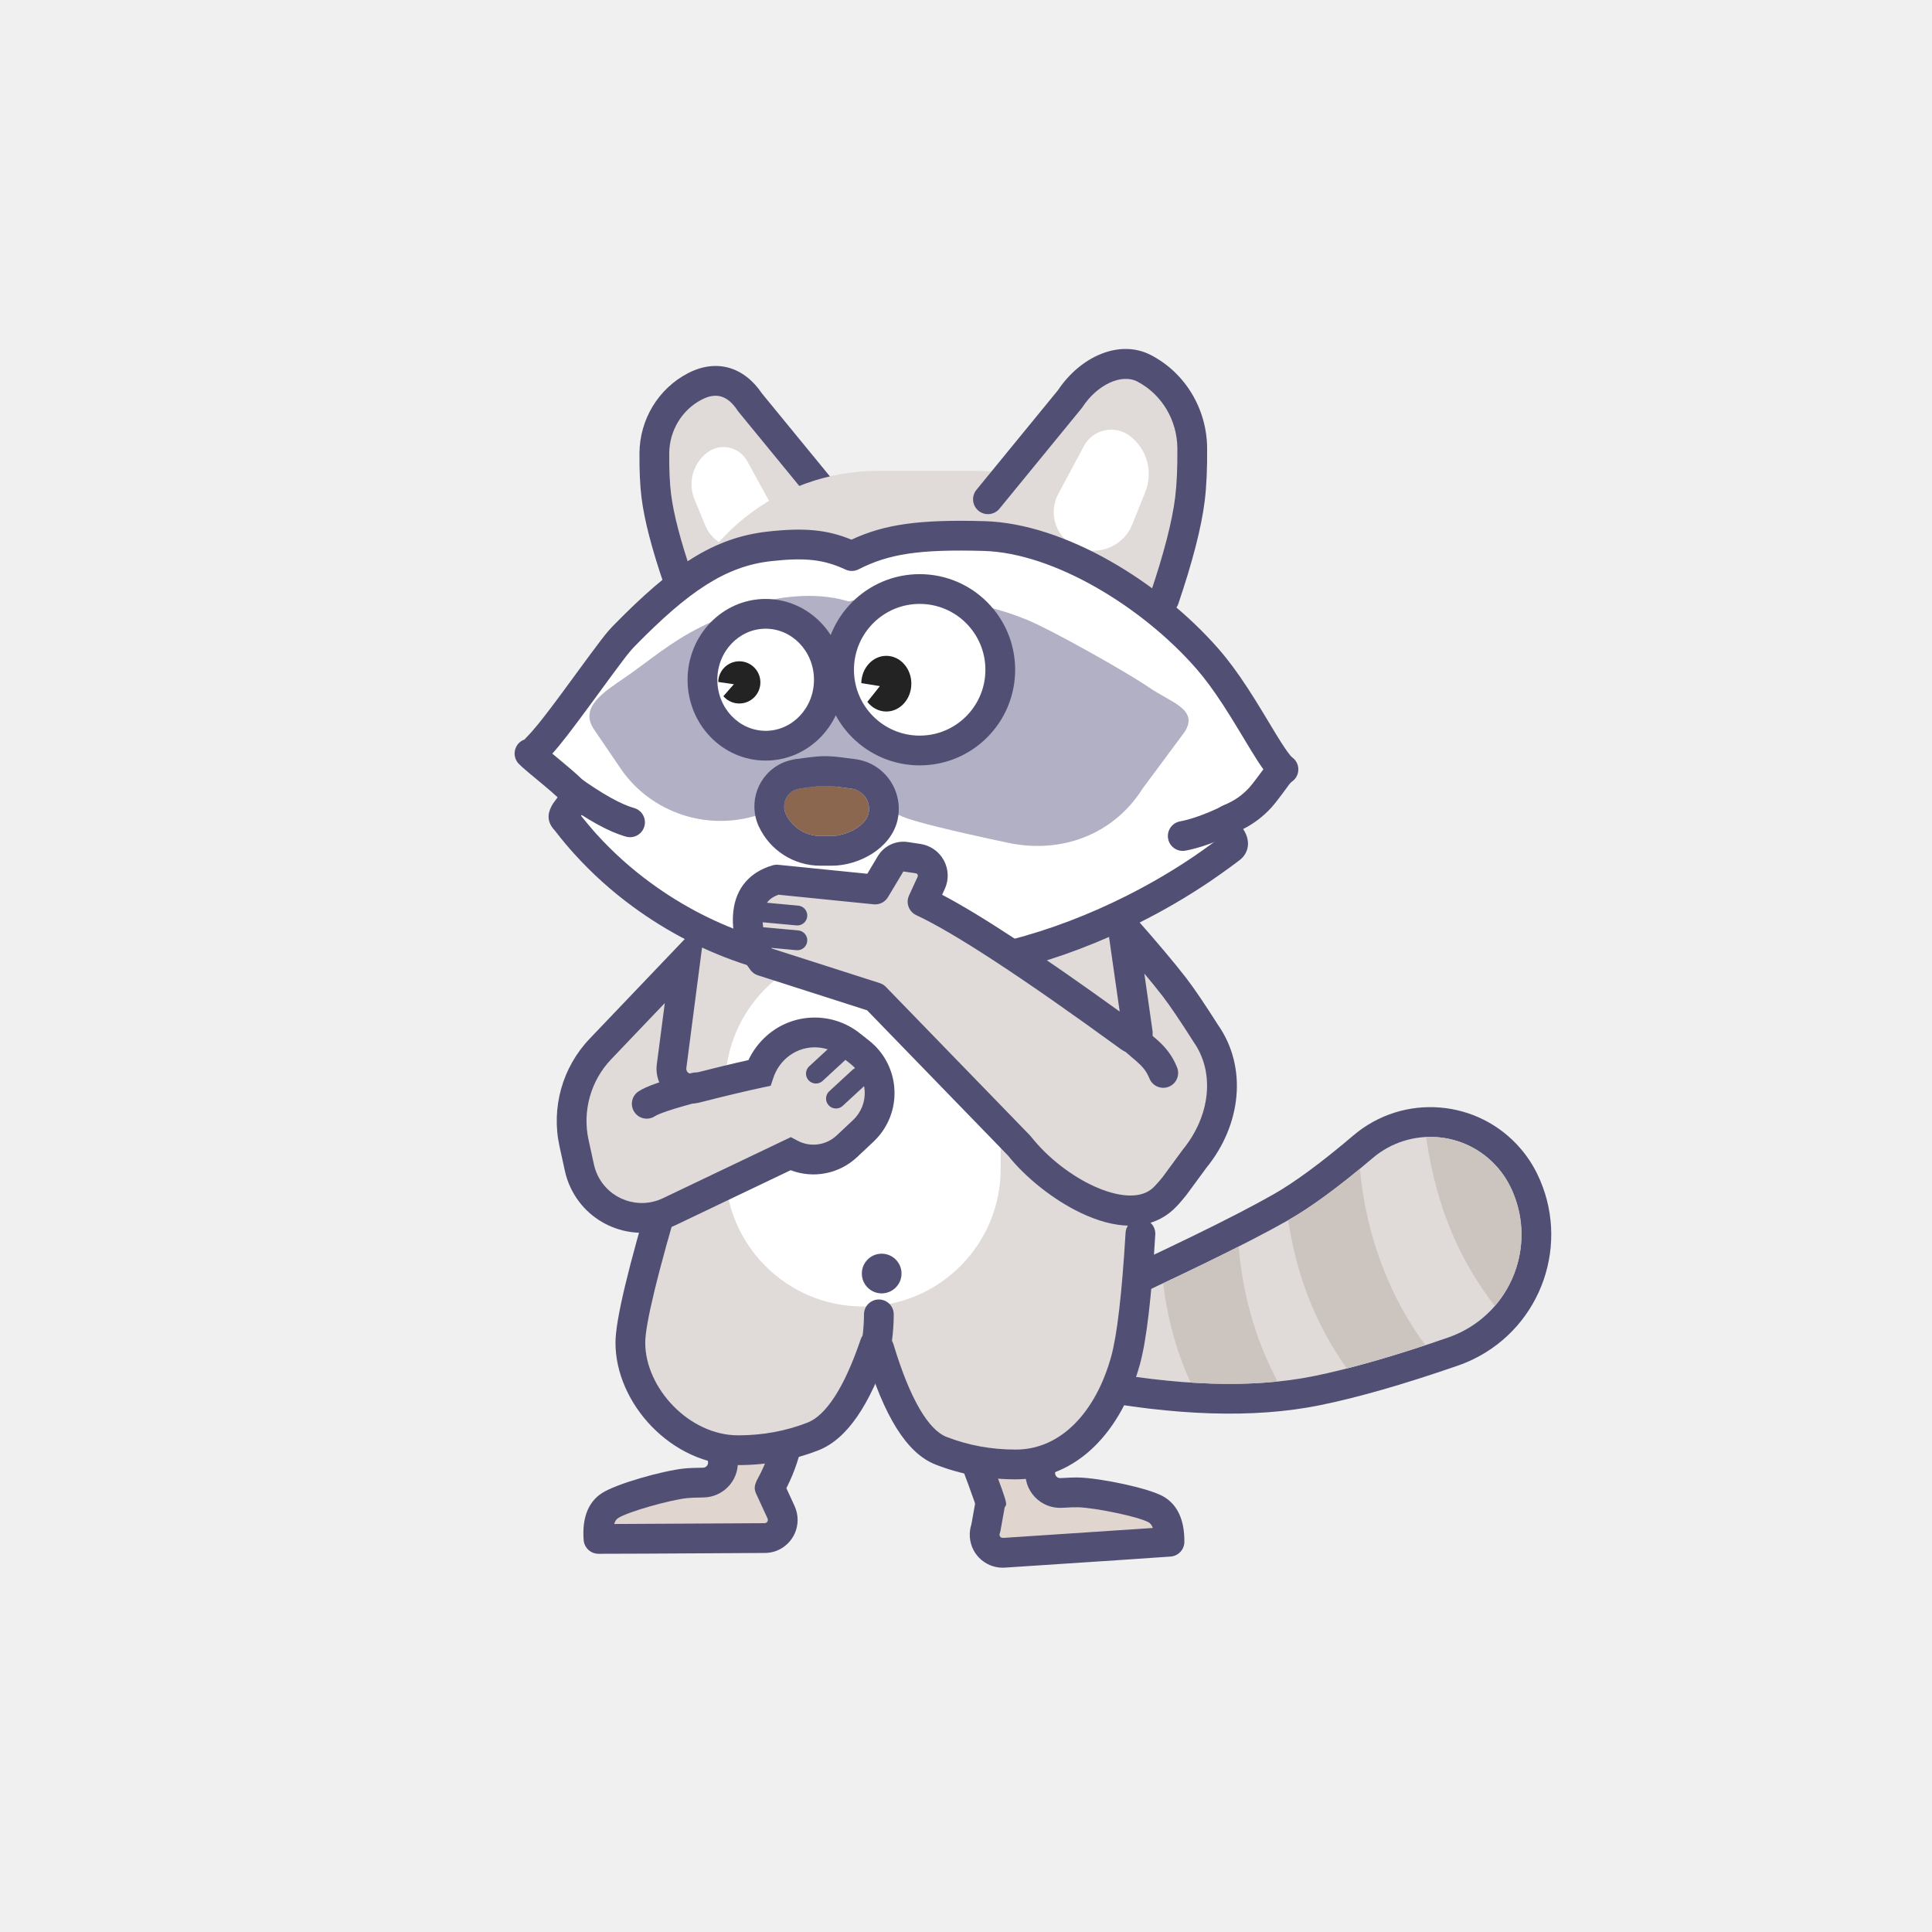
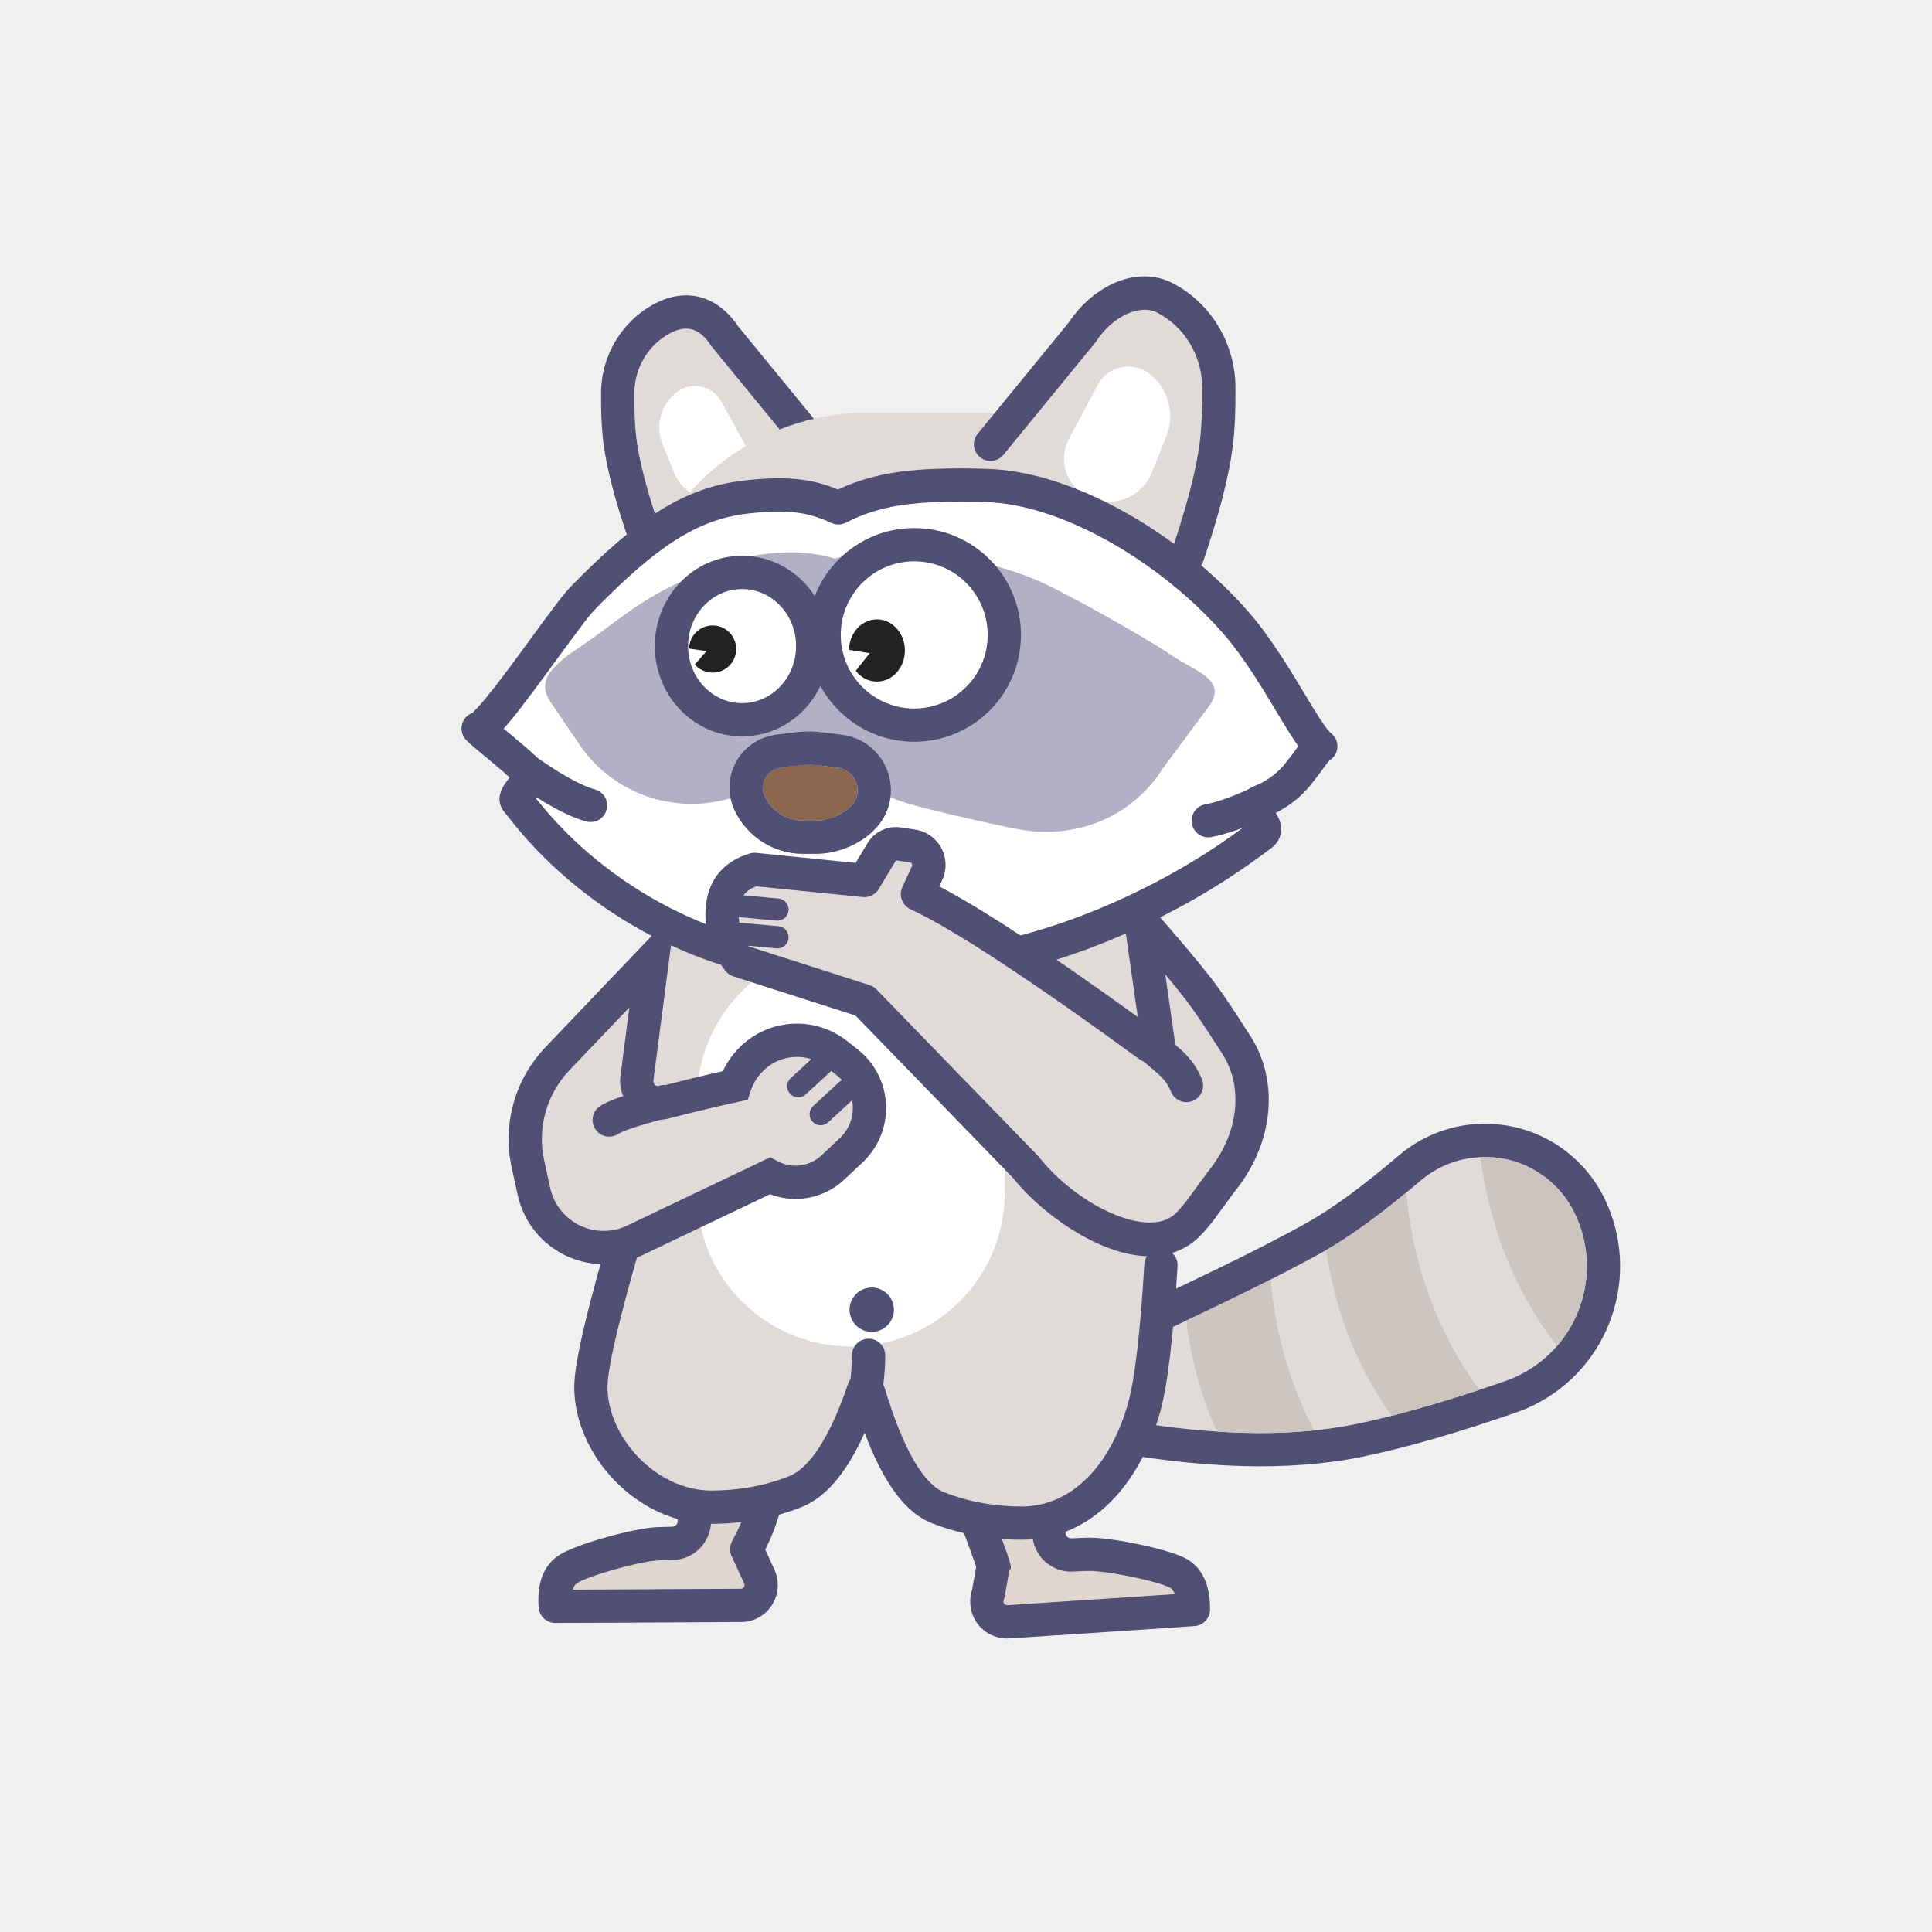
- <svg xmlns="http://www.w3.org/2000/svg" width="800px" height="800px" viewBox="25.6 25.6 972.8 972.8" class="icon" version="1.1">
+ <svg xmlns="http://www.w3.org/2000/svg" width="800px" height="800px" viewBox="76.8 76.8 870.4 870.4" class="icon" version="1.1">
  <path d="M567.806 691.807c50.381-22.828 85.866-40.106 106.454-51.824 11.631-6.626 25.79-17.033 42.481-31.239 18.872-16.059 47.189-13.779 63.246 5.095a44.561 44.561 0 0 1 6.166 9.423c13.255 27.203 1.946 59.999-25.258 73.253-1.973 0.962-4.001 1.803-6.072 2.523-26.602 9.209-49.179 15.695-67.739 19.456-30.76 6.236-68.745 5.02-113.964-3.656l-5.315-23.028z" fill="#E0DBD8" />
  <path d="M567.806 691.807l5.317 23.033c45.216 8.674 83.199 9.893 113.961 3.656 18.557-3.761 41.135-10.247 67.739-19.456a54.539 54.539 0 0 0 6.069-2.523c27.208-13.255 38.512-46.05 25.26-73.253a44.626 44.626 0 0 0-6.169-9.423c-16.059-18.874-44.374-21.154-63.243-5.095-16.691 14.204-30.85 24.611-42.484 31.237-20.582 11.719-56.07 28.997-106.451 51.824z m-6.184-13.652c49.991-22.648 85.142-39.761 105.222-51.2 10.7-6.089 24.151-15.979 40.186-29.621 25.175-21.424 62.951-18.382 84.373 6.793a59.979 59.979 0 0 1 8.224 12.573c16.879 34.641 2.478 76.41-32.169 93.291a70.137 70.137 0 0 1-7.732 3.207c-27.183 9.416-50.378 16.077-69.667 19.985-32.888 6.668-72.771 5.385-119.761-3.626l-9.583-1.838-10.27-44.499 11.177-5.065z" fill="#524F75" />
  <path d="M743.669 598.096c13.404-0.634 26.949 4.728 36.315 15.742a44.659 44.659 0 0 1 6.169 9.423c9.915 20.35 6.084 43.837-7.867 59.924a164.924 164.924 0 0 1-20.365-33.974c-6.821-15.318-11.571-32.356-14.251-51.115zM611.278 671.746c14.558-6.866 27.223-13.03 38.013-18.487a180.274 180.274 0 0 0 5.565 32.206c3.397 12.683 8.077 24.606 14.036 35.765-13.437 1.374-28.033 1.548-43.795 0.517a163.453 163.453 0 0 1-9.126-25.418 175.221 175.221 0 0 1-4.69-24.583zM674.237 639.995l0.025-0.015c10.113-5.759 22.136-14.381 36.07-25.865 1.558 17.136 5.345 33.537 11.359 49.202 5.545 14.443 12.748 27.65 21.609 39.621-14.488 4.795-27.673 8.699-39.546 11.721-8.137-11.481-14.671-23.637-19.598-36.474-4.533-11.813-7.842-24.544-9.918-38.188z" fill="#CBC4BF" />
  <path d="M383.525 477.034h204.578l12.368 96.893v53.65c0 20.542-1.848 45.69-5.547 75.451-44.427 11.306-73.381 16.958-86.863 16.958H452.373c-15.537 0-50.833-7.051-105.887-21.152 8.984-29.019 13.477-52.773 13.477-71.258 0.067-23.564 0.762-42.686 2.083-57.634 2.785-31.487 9.943-62.459 21.479-92.909z" fill="#E0DBD8" />
  <path d="M389.455 760.095l-5.185-26.11a2.158 2.158 0 0 1 2.19-2.58l21.531-0.16c1.049 0.03 17.393-1.074 16.554 2.288-1.354 26.557-11.546 40.735-11.319 41.225l5.637 12.243c0.577 1.256 0.872 2.617 0.859 3.989-0.045 5.14-4.281 9.199-9.466 9.061-50.039 0.31-77.807 0.45-83.306 0.42-0.622-8.247 1.309-13.831 5.787-16.754 6.716-4.386 29.731-10.37 38.143-11.249 1.891-0.2 4.815-0.317 8.774-0.357a10.078 10.078 0 0 0 9.8-12.016z" fill="#E1D6CF" />
  <path d="M386.26 738.898h0.18-0.18z m10.542 19.736a17.483 17.483 0 0 1 0.335 3.244c0.095 9.696-7.705 17.628-17.41 17.725-3.741 0.037-6.464 0.15-8.07 0.317-8.744 0.912-29.953 6.891-34.826 10.07-0.867 0.564-1.548 1.519-1.983 2.977 12.325-0.04 37.513-0.175 75.604-0.41 1.009 0.025 1.768-0.699 1.776-1.633a1.848 1.848 0 0 0-0.175-0.789l-5.637-12.243c-1.119-2.43-0.912-3.796-0.262-5.677 0.132-0.387 0.267-0.699 0.43-1.034 0.147-0.305 0.287-0.574 0.559-1.079a72.961 72.961 0 0 0 5.462-12.5c1.913-5.749 3.307-12.056 4.031-18.974a91.471 91.471 0 0 0-5.42 0.01c-0.699 0.022-2.802 0.1-3.097 0.105l-15.243 0.112 3.926 19.778z m11.384-34.878l-0.18-0.002h-0.017 0.197z m8.167-0.13c2.965 0.07 5.442 0.292 7.5 0.767 1.718 0.395 3.197 0.959 4.566 1.941 2.5 1.798 4.019 4.733 3.584 8.017-0.562 10.31-2.395 19.616-5.177 27.978a87.617 87.617 0 0 1-4.893 11.846l-0.38 0.749 4.116 8.946c1.039 2.255 1.566 4.708 1.546 7.183-0.08 9.346-7.797 16.734-16.911 16.491-50.106 0.307-77.851 0.45-83.396 0.417a7.493 7.493 0 0 1-7.43-6.928c-0.807-10.707 2.036-18.939 9.161-23.589 7.215-4.71 30.56-11.289 41.462-12.428 2.178-0.23 5.302-0.357 9.473-0.4a2.587 2.587 0 0 0 2.53-3.06l-5.185-26.11a9.648 9.648 0 0 1 9.566-11.534l21.319-0.155c-1.026-0.01 5.739-0.2 8.549-0.132z" fill="#524F75" />
  <path d="M466.037 702.479c-8.919 26.324-19.294 41.797-31.12 46.41-11.826 4.615-24.379 6.918-37.653 6.918-31.344 0-54.272-29.933-54.272-54.125 0-10.265 6.326-36.582 18.981-78.95" fill="#E0DBD8" />
  <path d="M458.942 700.074c-8.272 24.414-17.545 38.245-26.746 41.834-10.949 4.271-22.575 6.409-34.928 6.409-24.773 0-46.779-23.962-46.779-46.634 0-9.221 6.264-35.278 18.667-76.807a7.493 7.493 0 1 0-14.358-4.286c-12.905 43.208-19.294 69.782-19.294 81.096 0 30.678 28.415 61.62 61.765 61.62 14.196 0 27.67-2.478 40.376-7.435 14.453-5.637 25.927-22.745 35.493-50.988a7.493 7.493 0 0 0-14.194-4.808z" fill="#524F75" />
  <path d="M549.468 766.084l3.399-26.517a2.148 2.148 0 0 0-2.355-2.42l-23.977 1.386c-1.044 0.1-17.773 0.072-17.905 1.111 10.622 27.98 15.837 42.221 15.647 42.728l-2.265 12.633a9.406 9.406 0 0 0-0.584 4.044 9.106 9.106 0 0 0 10.043 8.374c49.866-3.272 77.537-5.12 83.011-5.545 0.057-8.279-2.24-13.722-6.903-16.322-6.988-3.901-30.32-8.232-38.76-8.507-1.908-0.06-4.85 0.03-8.826 0.275a9.988 9.988 0 0 1-10.525-11.242z" fill="#E1D6CF" />
  <path d="M516.298 781.841c-0.604-1.778-1.556-4.433-2.84-7.947-2.597-7.088-6.549-17.62-11.848-31.584a7.498 7.498 0 0 1-0.425-3.609 7.473 7.473 0 0 1 2.63-4.845c0.674-0.569 1.331-0.954 2.018-1.254 0.682-0.3 1.319-0.48 2.023-0.627a24.718 24.718 0 0 1 2.805-0.38c1.648-0.152 3.771-0.257 6.359-0.337l0.749-0.025c2.622-0.075 8.16-0.16 8.017-0.15l24.179-1.404a9.641 9.641 0 0 1 10.317 10.849l-3.397 26.514a2.498 2.498 0 0 0 2.632 2.81c4.191-0.26 7.335-0.357 9.531-0.285 10.939 0.36 34.651 5.26 42.166 9.453 7.428 4.143 10.819 12.163 10.745 22.918a7.493 7.493 0 0 1-6.916 7.418c-5.525 0.43-33.168 2.273-82.857 5.532-9.326 0.917-17.533-5.927-18.25-15.26a16.824 16.824 0 0 1 0.784-6.519l1.863-10.397a28.844 28.844 0 0 0-0.287-0.874z m34.933-37.231l-0.217 0.015c0.075-0.002 0.15-0.01 0.217-0.015z m-24.276 1.409c-1.246 0.045-5.587 0.12-7.842 0.17 15.068 39.691 13.637 36.072 12.368 38.38l-2.11 11.764c-0.08 0.455-0.205 0.899-0.365 1.331a1.873 1.873 0 0 0-0.122 0.819c0.07 0.932 0.854 1.586 2.083 1.469 37.806-2.48 62.871-4.146 75.127-4.985-0.529-1.444-1.274-2.355-2.173-2.862-5.065-2.825-26.592-7.273-35.358-7.56-1.618-0.052-4.358 0.032-8.117 0.265a17.485 17.485 0 0 1-18.422-19.673l2.582-20.138-17.653 1.022z" fill="#524F75" />
  <path d="M468.303 704.627c8.919 29.681 19.294 46.827 31.12 51.442 11.826 4.615 24.376 6.918 37.653 6.918 31.344 0 48.752-28.834 55.254-52.359 3.134-11.329 5.637-32.643 7.505-63.933" fill="#E0DBD8" />
  <path d="M475.478 702.471c8.302 27.628 17.668 43.105 26.669 46.617 10.949 4.271 22.578 6.406 34.928 6.406 23.06 0 40.441-19.424 48.031-46.867 2.952-10.672 5.41-31.594 7.248-62.382a7.493 7.493 0 0 1 14.958 0.894c-1.898 31.794-4.446 53.493-7.762 65.484-9.181 33.193-31.249 57.856-62.476 57.856-14.196 0-27.67-2.475-40.376-7.433-14.653-5.719-26.037-24.531-35.573-56.265a7.493 7.493 0 0 1 14.353-4.311z" fill="#524F75" />
  <path d="M460.101 503.061c38.305 0 69.36 31.055 69.36 69.36v41.659c0 38.308-31.055 69.36-69.36 69.36-38.305 0-69.36-31.052-69.36-69.36v-41.659c0-38.308 31.055-69.36 69.36-69.36z" fill="#FFFFFF" />
  <path d="M473.12 709.854c0.759-3.659 1.291-6.661 1.598-9.044 0.597-4.62 0.897-9.061 0.897-13.324a7.493 7.493 0 1 0-14.985 0c0 3.604-0.257 7.408-0.774 11.401-0.252 1.953-0.724 4.608-1.411 7.925a7.495 7.495 0 0 0 14.676 3.042z" fill="#524F75" />
  <path d="M469.541 666.849m-9.99 0a9.99 9.99 0 1 0 19.98 0 9.99 9.99 0 1 0-19.98 0Z" fill="#524F75" />
  <path d="M407.917 565.86c-7.94 1.681-18.537 4.211-31.791 7.59a9.995 9.995 0 0 1-12.375-10.972l6.981-53.555L327.927 553.782a52.449 52.449 0 0 0-13.29 47.424l2.705 12.355c0.527 2.41 1.331 4.748 2.393 6.976 7.65 16.022 26.841 22.81 42.863 15.158l61.02-29.134a24.561 24.561 0 0 0 28.37-3.764l8.272-7.762c0.944-0.887 1.821-1.843 2.625-2.862 8.946-11.329 7.013-27.768-4.318-36.714l-4.77-3.769a29.004 29.004 0 0 0-37.211 1.059 30.395 30.395 0 0 0-8.669 13.112z" fill="#E0DBD8" />
  <path d="M411.623 547.141a36.499 36.499 0 0 1 46.824-1.331l4.77 3.766c14.578 11.511 17.066 32.663 5.555 47.241a33.682 33.682 0 0 1-3.379 3.681l-8.272 7.762a32.054 32.054 0 0 1-33.41 6.561L365.828 642.455c-19.756 9.436-43.418 1.066-52.851-18.689a39.751 39.751 0 0 1-2.952-8.602l-2.705-12.358a59.929 59.929 0 0 1 15.188-54.197L381.118 487.179 371.178 563.45a2.498 2.498 0 0 0 3.092 2.742c11.291-2.877 20.682-5.15 28.182-6.811a37.888 37.888 0 0 1 9.171-12.241z m-51.285-16.476L333.349 558.952a44.964 44.964 0 0 0-11.391 40.648l2.705 12.358c0.405 1.846 1.022 3.641 1.836 5.35 5.867 12.288 20.585 17.493 32.873 11.626L423.811 598.166l3.339 1.786a17.071 17.071 0 0 0 19.713-2.617l8.272-7.762a18.654 18.654 0 0 0-1.206-28.232l-4.77-3.766a21.514 21.514 0 0 0-27.598 0.784 22.838 22.838 0 0 0-6.539 9.883l-1.361 4.066-4.196 0.887c-7.822 1.653-18.327 4.161-31.492 7.52a17.488 17.488 0 0 1-21.656-19.201l4.021-30.847z" fill="#524F75" />
  <path d="M444.758 551.709l-11.676 10.769a4.995 4.995 0 1 0 6.773 7.343l11.674-10.769a4.995 4.995 0 0 0-6.771-7.343zM454.851 564.284l-11.676 10.769a4.995 4.995 0 1 0 6.773 7.343l11.674-10.769a4.99 4.99 0 0 0 0.285-7.056 4.99 4.99 0 0 0-7.056-0.287zM374.032 565.862c-14.463 3.751-23.065 6.634-27.011 9.331a7.49 7.49 0 1 0 8.454 12.37c0.739-0.505 3.025-1.481 6.521-2.652 3.924-1.314 9.199-2.835 15.8-4.546a7.493 7.493 0 1 0-3.764-14.503z" fill="#524F75" />
  <path d="M366.979 317.345c-5.944-17.398-9.583-31.402-10.914-42.014-0.729-5.849-1.059-13.042-0.984-21.579 0.122-14.204 7.982-27.153 20.378-33.582 11.077-5.744 20.88-2.45 27.828 8.072l38.585 47.089" fill="#E0DBD8" />
  <path d="M409.315 223.779c-9.134-13.564-23.03-17.665-37.309-10.26-14.87 7.712-24.271 23.202-24.421 40.168-0.077 8.846 0.265 16.359 1.044 22.578 1.404 11.202 5.16 25.665 11.259 43.505a7.493 7.493 0 1 0 14.181-4.848c-5.794-16.953-9.316-30.498-10.567-40.523-0.687-5.482-1.002-12.353-0.929-20.582 0.1-11.446 6.416-21.854 16.334-26.999 7.355-3.814 13.092-2.08 18.127 5.545l0.212 0.325L436.074 280.076a7.493 7.493 0 1 0 11.589-9.498l-38.35-46.799z" fill="#524F75" />
  <path d="M381.835 253.383a13.532 13.532 0 0 1 19.948 4.326l10.862 19.751a16.152 16.152 0 0 1-8.11 22.765 18.34 18.34 0 0 1-23.822-10.023l-5.42-13.152a20.01 20.01 0 0 1 6.541-23.667z" fill="#FFFFFF" />
  <path d="M467.721 262.693h48.47c52.449 0 97.23 37.888 105.912 89.617l14.543 86.645H342.496l20.365-92.06c10.879-49.187 54.487-84.203 104.86-84.203z" fill="#E0DBD8" />
  <path d="M611.815 327.193c7.048-20.785 11.361-37.516 12.937-50.196 0.869-6.988 1.259-15.582 1.169-25.782-0.15-16.968-9.466-32.441-24.154-40.123-13.127-6.863-29.162 2.825-37.391 15.4l-41.322 50.508" fill="#E0DBD8" />
  <path d="M605.239 204.45c17.158 8.974 27.998 26.984 28.172 46.699 0.09 10.507-0.312 19.421-1.226 26.771-1.648 13.265-6.079 30.453-13.272 51.677a7.493 7.493 0 1 1-14.191-4.813c6.898-20.345 11.089-36.622 12.593-48.712 0.824-6.626 1.196-14.9 1.114-24.793-0.127-14.224-7.912-27.158-20.135-33.55-7.992-4.178-20.27 1.588-27.65 12.862l-0.22 0.332-41.574 50.815a7.493 7.493 0 0 1-11.599-9.491l41.082-50.208c11.169-16.771 30.927-25.945 46.904-17.59z" fill="#524F75" />
  <path d="M594.577 245.148a15.56 15.56 0 0 0-23.182 5.008l-12.94 24.174a19.314 19.314 0 0 0 9.633 26.966 21.084 21.084 0 0 0 27.548-11.406c0.032-0.072 0.06-0.15 0.09-0.222l6.569-16.377a24.136 24.136 0 0 0-7.717-28.143z" fill="#FFFFFF" />
  <path d="M413.172 300.689c17.238-1.893 28.32-1.156 41.337 4.905 15.775-8.057 31.654-11.059 66.585-10.083 43.907 1.229 90.829 36.984 112.55 61.895 17.55 20.128 31.002 50.306 38.2 55.608-6.009 4.059-9.346 17.58-26.954 24.828-8.734 3.596 6.334 10.947 0 15.138-3.766 2.493-74.235 60.756-172.097 61.512-110.937 0.857-159.856-73.511-163.008-76.648-2.523-2.51 6.961-9.144 5.275-12.435s-19.763-17.141-22.845-20.395c7.378-2.415 37.933-49.369 47.868-59.499 19.806-20.188 43.03-41.524 73.089-44.826z" fill="#FFFFFF" />
  <path d="M655.482 403.371c-1.306-2.133-6.142-10.178-6.609-10.947a413.933 413.933 0 0 0-7.425-11.886c-4.715-7.228-9.099-13.215-13.454-18.21-27.046-31.017-71.66-58.338-107.115-59.327-32.491-0.909-47.806 1.521-62.966 9.266a7.495 7.495 0 0 1-6.571 0.12c-10.984-5.115-20.323-6.122-37.356-4.251-23.165 2.545-41.794 15.343-68.558 42.626-3.229 3.292-5.597 6.439-21.407 28.023l-1.074 1.466c-8.914 12.146-14.811 19.931-19.254 24.816 1.878 1.563 4.161 3.457 4.581 3.809l0.719 0.599c8.107 6.783 11.286 9.693 12.733 12.518 1.648 3.217 1.234 6.349-0.22 9.328-0.702 1.439-1.531 2.652-2.872 4.406l-0.485 0.629c2.31 2.842 5.472 6.663 7.842 9.278a180.644 180.644 0 0 0 27.171 24.444c31.944 23.427 71.463 37.294 119.571 36.921 42.246-0.325 82.417-11.501 119.428-30.003a305.209 305.209 0 0 0 34.217-19.938 401.425 401.425 0 0 0 11.212-7.957 24.943 24.943 0 0 1-1.261-2.055c-0.849-1.541-1.421-3.037-1.643-4.735-0.677-5.2 2.325-9.323 7.35-11.394 5.25-2.16 9.211-5.03 12.65-8.794 1.548-1.693 4.963-6.334 7.046-9.154-1.761-2.418-3.761-5.527-6.249-9.598z m-356.102 17.593l-0.702-0.587c-0.612-0.51-5.654-4.695-6.936-5.772-2.53-2.128-4.021-3.442-4.968-4.441-3.781-3.991-2.118-10.562 3.109-12.273-0.117-0.14 0.42-0.627 1.071-1.279 1.414-1.419 3.217-3.469 5.372-6.107 3.726-4.561 8.087-10.327 14.543-19.124l1.066-1.456c16.861-23.018 18.764-25.548 22.798-29.659 29.034-29.596 49.989-43.992 77.619-47.029 17.952-1.973 29.541-1.041 41.986 4.096 16.729-7.812 34.294-10.23 66.965-9.316 40.346 1.129 88.454 30.585 117.99 64.46 4.873 5.59 9.646 12.108 14.711 19.873 2.423 3.716 4.803 7.538 7.692 12.313 0.495 0.817 5.3 8.811 6.569 10.884 4.203 6.866 6.858 10.572 8.025 11.431 4.171 3.07 4.039 9.343-0.252 12.241-0.24 0.162-0.632 0.537-1.169 1.176-0.107 0.127-6.199 8.644-9.121 11.838a48.675 48.675 0 0 1-14.199 10.797c1.184 1.873 1.818 3.242 2.21 5.15 0.894 4.341-0.852 8.477-4.735 11.047 1.274-0.842-8.032 6.047-14.264 10.252a319.773 319.773 0 0 1-35.897 20.917c-38.924 19.458-81.273 31.237-126.012 31.584-51.477 0.397-94.101-14.556-128.549-39.821a195.519 195.519 0 0 1-29.416-26.469 180.204 180.204 0 0 1-8.989-10.717l-0.932-1.196c-3.956-4.106-3.719-8.274-1.778-12.026 0.757-1.464 1.334-2.265 3.199-4.678-1.888-1.773-4.064-3.644-7.008-6.112z" fill="#524F75" />
  <path d="M378.855 341.094c7.945-3.949 19.274-8.369 33.987-13.267 26.909-5.59 51.285-0.842 66.675 18.789 14.246 18.172 10.832 44.279-7.628 58.303-0.24 0.182-0.48 0.36-0.722 0.537-16.157 11.741-26.946 18.712-32.363 20.912-5.162 2.095-16.526 5.557-34.089 10.382-25.742 7.073-53.156-3.274-67.497-25.475l-12.743-18.722c-7.071-10.947 5.197-18.524 15.815-25.807 12.56-8.612 22.453-17.648 38.565-25.652z" fill="#B2B0C5" />
  <path d="M542.882 337.75c-12.141-4.99-28.535-9.883-56.807-11.739-27.396-1.798-46.267 2.567-62.289 23.502-13.572 17.733-10.317 43.203 7.265 56.889 0.784 0.609 1.591 1.191 2.418 1.741 24.851 16.541 40.358 26.095 46.525 28.657 6.092 2.535 23.809 6.921 53.146 13.157 26.786 5.694 53.098-4.014 67.786-27.308l21.219-28.597c7.138-11.324-7.036-14.763-17.84-22.213-11.276-7.78-49.279-29.099-61.423-34.089z" fill="#B2B0C5" />
  <path d="M428.279 422.66c7.385-0.974 10.342-1.376 13.524-1.326s6.858 0.657 12.52 1.379c5.662 0.719 9.533 5.984 8.746 11.611-0.052 0.377-0.125 0.752-0.22 1.121-1.658 6.511-11.761 11.067-18.467 11.067h-5.762a19.126 19.126 0 0 1-17.338-11.067 9.046 9.046 0 0 1 4.363-12.013c0.552-0.26 1.431-0.517 2.632-0.772z" fill="#8B674F" />
  <path d="M428.279 422.66c-1.201 0.255-2.08 0.512-2.635 0.772a9.049 9.049 0 0 0-4.363 12.013 19.131 19.131 0 0 0 17.338 11.067h5.767c6.706 0 16.806-4.556 18.467-11.067 0.095-0.37 0.167-0.742 0.22-1.121 0.784-5.627-3.084-10.892-8.746-11.611-5.664-0.722-9.338-1.329-12.52-1.379s-6.142 0.352-13.527 1.326z m-1.963-14.855c9.566-1.264 11.439-1.466 15.048-1.459l0.669 0.005c2.095 0.032 4.173 0.21 6.921 0.547 1.204 0.147 6.079 0.799 7.258 0.949 13.979 1.776 23.632 14.688 21.699 28.55-0.13 0.924-0.31 1.843-0.539 2.75-3.497 13.727-19.271 22.353-32.988 22.353h-5.762a34.122 34.122 0 0 1-30.925-19.726c-5.595-12.016-0.407-26.302 11.601-31.914 1.813-0.847 3.659-1.386 5.884-1.856l0.564-0.12 0.569-0.08z" fill="#524F75" />
  <path d="M379.297 367.876a33.203 31.824 90 1 0 63.648 0 33.203 31.824 90 1 0-63.648 0Z" fill="#FFFFFF" />
  <path d="M411.121 408.569C389.335 408.569 371.804 390.281 371.804 367.876S389.335 327.18 411.121 327.18s39.317 18.29 39.317 40.695-17.53 40.693-39.317 40.693z m0-14.985c13.364 0 24.331-11.441 24.331-25.707S424.485 342.166 411.121 342.166C397.757 342.166 386.79 353.607 386.79 367.876s10.967 25.707 24.331 25.707z" fill="#524F75" />
  <path d="M389.829 376.145a10.575 10.575 0 0 0 8.03 3.681 10.617 10.617 0 0 0 10.61-10.625 10.615 10.615 0 0 0-10.61-10.625 10.617 10.617 0 0 0-10.607 10.41l7.865 1.144-5.287 6.014z" fill="#232323" />
  <path d="M448.09 362.836a40.65 40.585 90 1 0 81.171 0 40.65 40.585 90 1 0-81.171 0Z" fill="#FFFFFF" />
  <path d="M488.675 410.981C462.119 410.981 440.595 389.422 440.595 362.836S462.119 314.693 488.675 314.693c26.557 0 48.078 21.556 48.078 48.143s-21.521 48.145-48.078 48.145z m0-14.985c18.275 0 33.093-14.843 33.093-33.158S506.95 329.678 488.675 329.678 455.58 344.521 455.58 362.836s14.821 33.16 33.095 33.16z" fill="#524F75" />
  <path d="M462.343 379.007c2.31 2.972 5.724 4.855 9.536 4.855 6.958 0 12.598-6.276 12.598-14.016 0-7.742-5.639-14.019-12.598-14.019-6.871 0-12.458 6.124-12.595 13.734l9.338 1.511-6.279 7.935z" fill="#232323" />
  <path d="M640.957 431.576c-8.512 4.051-15.617 6.579-21.219 7.615a7.493 7.493 0 0 0 2.725 14.736c7.056-1.304 15.335-4.253 24.931-8.819a7.493 7.493 0 1 0-6.436-13.532zM308.624 429.301c13.092 9.338 23.682 15.185 32.081 17.538a7.493 7.493 0 1 0 4.044-14.428c-6.376-1.788-15.622-6.891-27.426-15.31a7.493 7.493 0 1 0-8.699 12.201z" fill="#524F75" />
  <path d="M490.124 479.612c19.543 9.076 54.349 31.851 104.421 68.323a2.498 2.498 0 0 0 3.964-2.178l-7.755-54.232c11.791 13.374 20.522 23.739 26.194 31.095 3.676 4.763 8.969 12.578 15.879 23.442 13.412 19.269 9.179 44.806-5.719 62.954l-10.16 13.834c-2.043 2.493-4.441 5.43-6.971 7.428-19.483 15.387-55.786-8.299-71.173-27.785l-72.519-74.74-56.792-18.205c-5.779-7.722-8.17-15.862-7.17-24.419 1.002-8.557 5.807-14.101 14.413-16.631l49.547 4.995 7.747-12.942a7.493 7.493 0 0 1 7.545-3.559l6.384 0.962a8.622 8.622 0 0 1 6.549 12.133l-4.383 9.526z" fill="#E0DBD8" />
  <path d="M605.921 544.698c0.03 0.195 0.05 0.39 0.062 0.587a9.99 9.99 0 0 1-15.852 8.706c-49.684-36.19-84.205-58.78-103.164-67.586a7.493 7.493 0 0 1-3.649-9.93l4.386-9.526c0.185-0.922-0.242-1.499-0.859-1.591l-6.384-0.962-7.747 12.94a7.493 7.493 0 0 1-7.18 3.606l-47.981-4.835c-4.873 1.768-7.19 4.788-7.787 9.888-0.692 5.927 0.719 11.571 4.406 17.181l54.402 17.435c1.171 0.375 2.233 1.034 3.089 1.921l72.519 74.745c0.175 0.18 0.345 0.372 0.502 0.572 17.151 21.714 48.038 36.509 60.648 26.549 1.061-0.837 2.293-2.103 3.836-3.909 0.529-0.617 0.884-1.051 1.858-2.238l10.043-13.672c13.931-16.986 16.382-38.765 5.61-54.237-6.973-10.947-12.158-18.599-15.662-23.147a382.242 382.242 0 0 0-9.223-11.394l4.128 28.897z m-16.531-9.75l-6.057-42.356c-1.054-7.368 8.117-11.599 13.037-6.014 11.888 13.484 20.715 23.962 26.507 31.474 3.831 4.963 9.206 12.895 16.189 23.869 14.738 21.312 11.499 50.211-6.039 71.695l-10.043 13.677c-1.384 1.703-1.783 2.185-2.42 2.93-2.123 2.49-3.961 4.378-5.947 5.944-11.696 9.236-27.743 8.327-45.004 0.062-13.722-6.574-27.603-17.693-36.452-28.777l-70.951-73.136-55.009-17.633a7.505 7.505 0 0 1-3.711-2.65c-6.896-9.211-9.843-19.251-8.612-29.776 1.354-11.581 8.289-19.583 19.743-22.95a7.5 7.5 0 0 1 2.865-0.267l44.811 4.518 5.302-8.856a14.99 14.99 0 0 1 15.09-7.121l6.384 0.962a16.117 16.117 0 0 1 12.241 22.675l-1.344 2.917c19.326 10.12 49.055 29.689 89.418 58.813z" fill="#524F75" />
  <path d="M409.143 489.947l17.483 1.608a4.995 4.995 0 1 0 0.914-9.95l-17.483-1.608a4.995 4.995 0 1 0-0.914 9.95zM409.143 502.434l17.483 1.608a4.995 4.995 0 1 0 0.914-9.95l-17.483-1.608a4.995 4.995 0 1 0-0.914 9.95zM587.551 551.122l10.44 8.991c2.448 2.108 4.029 4.014 5.103 5.879 0.285 0.495 0.527 0.974 0.777 1.519 0.125 0.267 0.579 1.319 0.697 1.576a7.495 7.495 0 0 0 13.627-6.239c-0.035-0.077-0.487-1.116-0.687-1.561a32.711 32.711 0 0 0-1.424-2.772c-1.918-3.329-4.581-6.554-8.319-9.768-2.295-1.971-5.769-4.965-10.422-8.976a7.493 7.493 0 0 0-10.565 0.782 7.488 7.488 0 0 0 0.774 10.57z" fill="#524F75" />
</svg>
